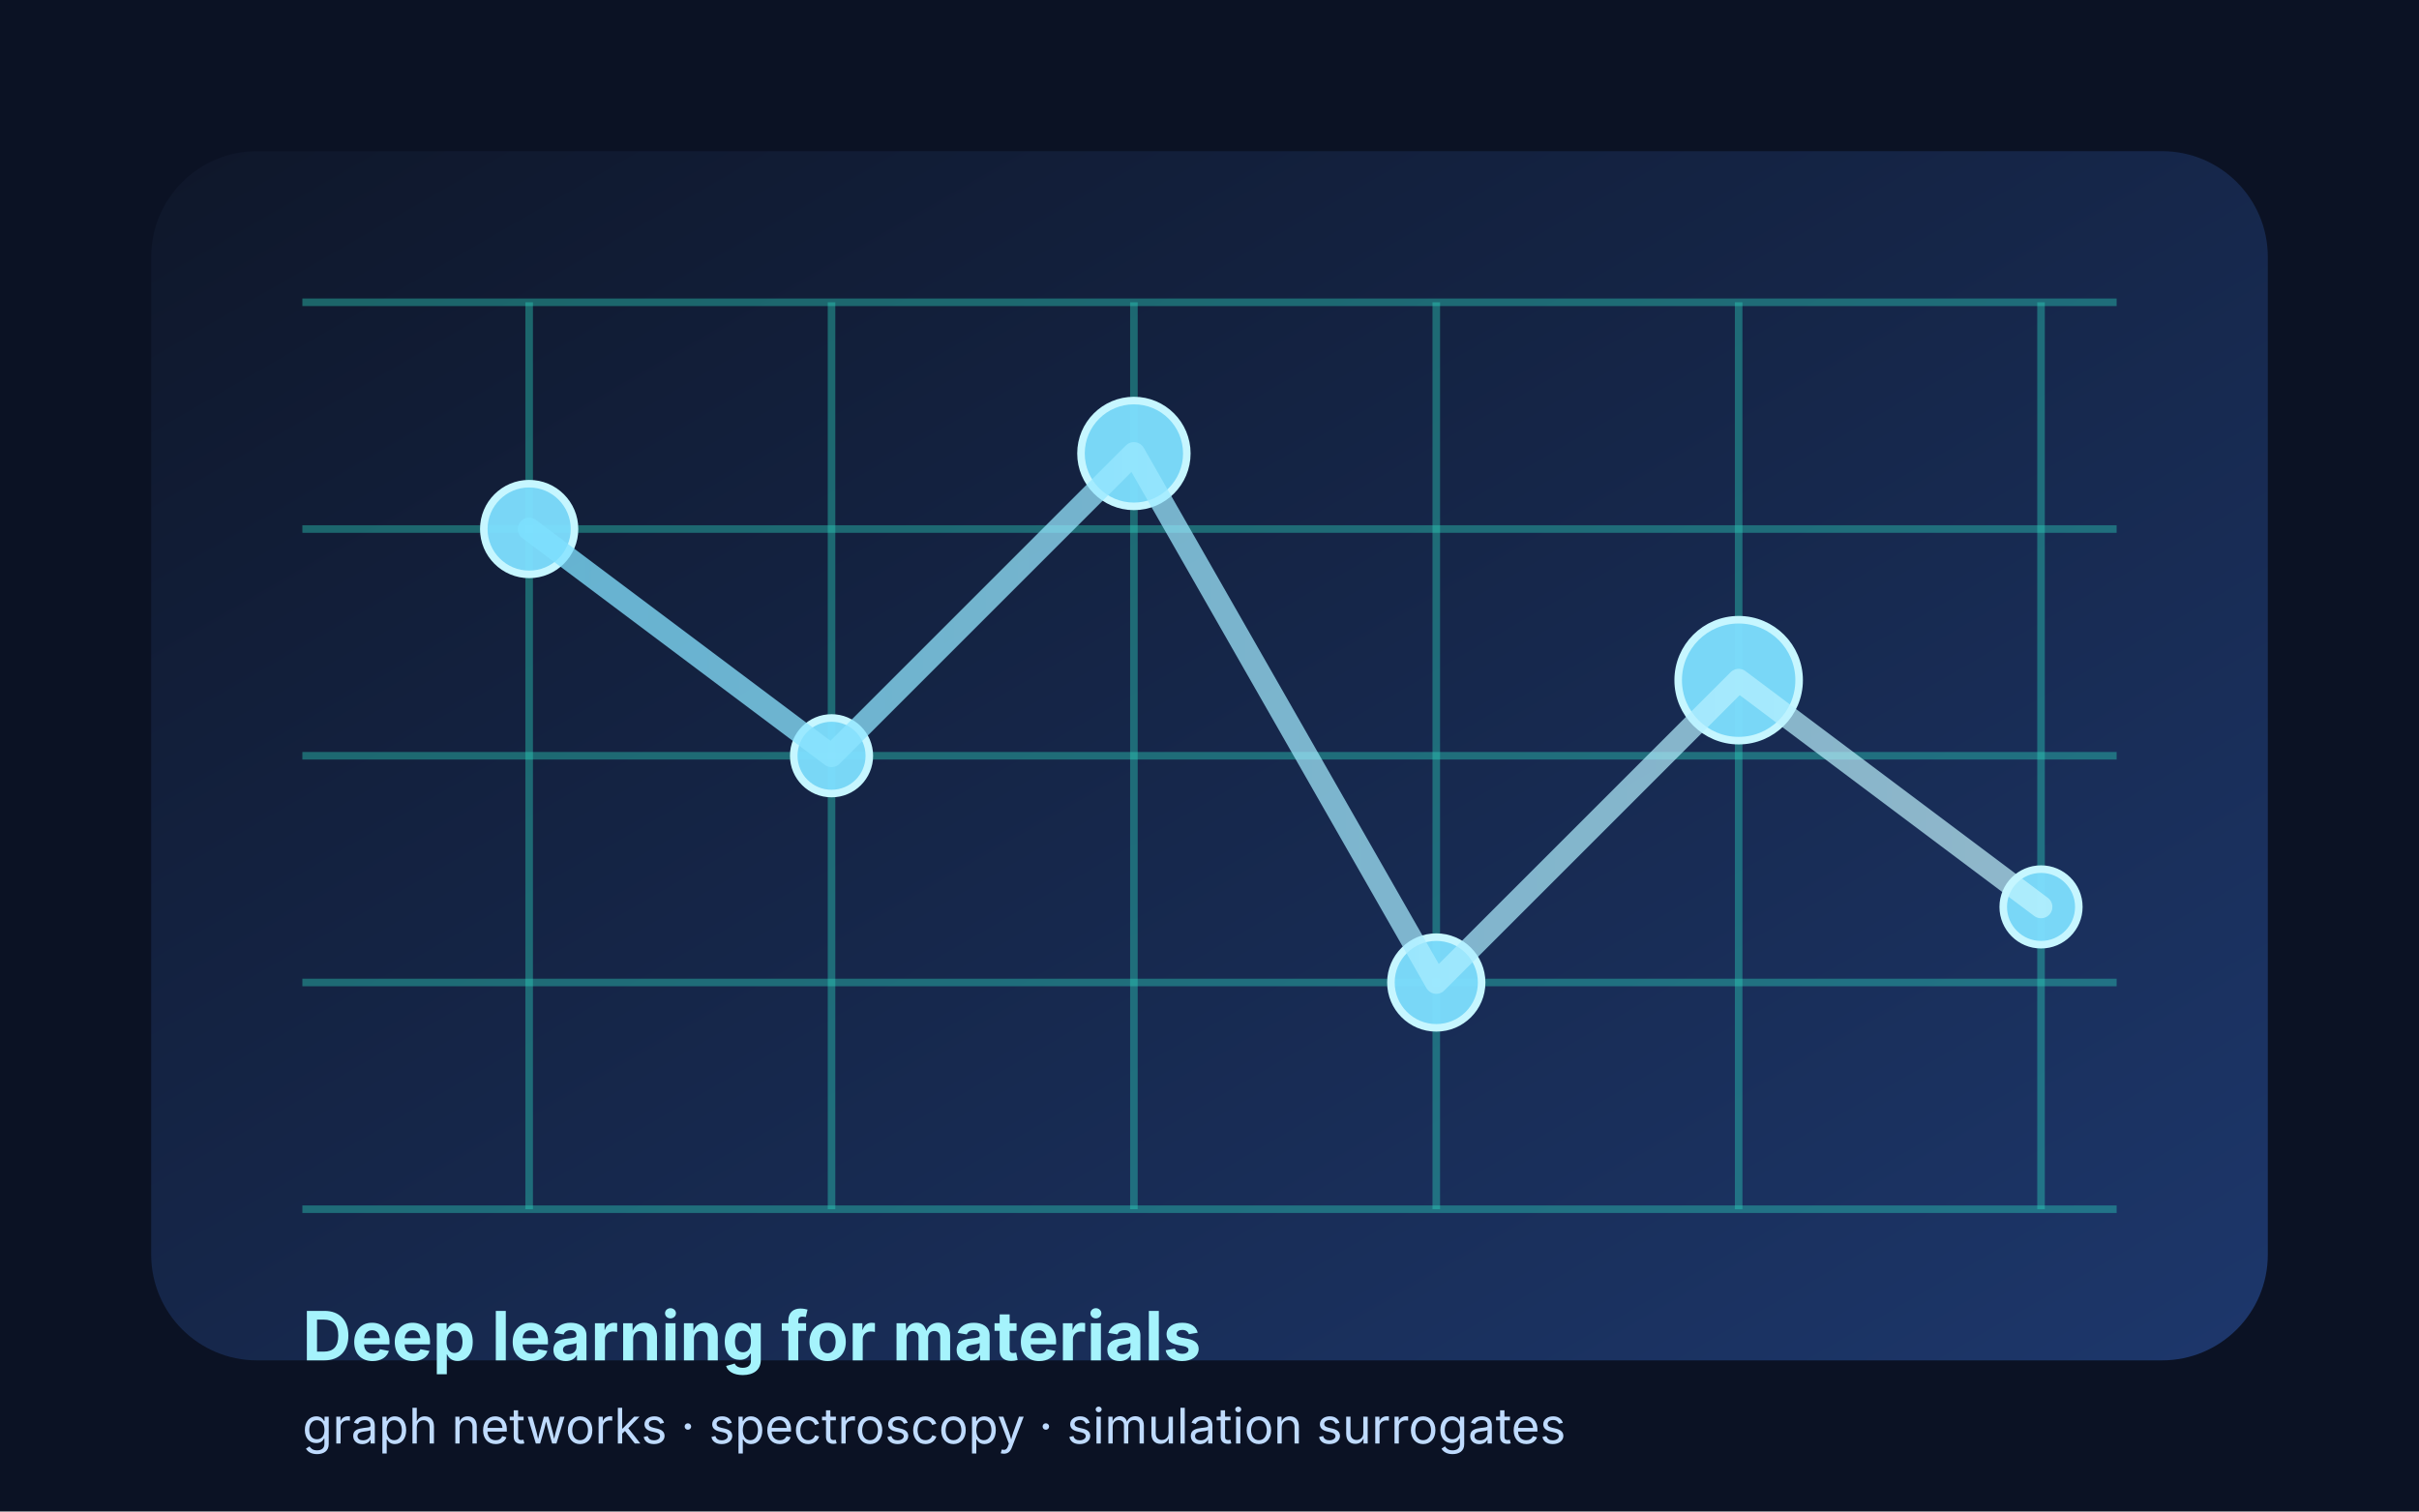
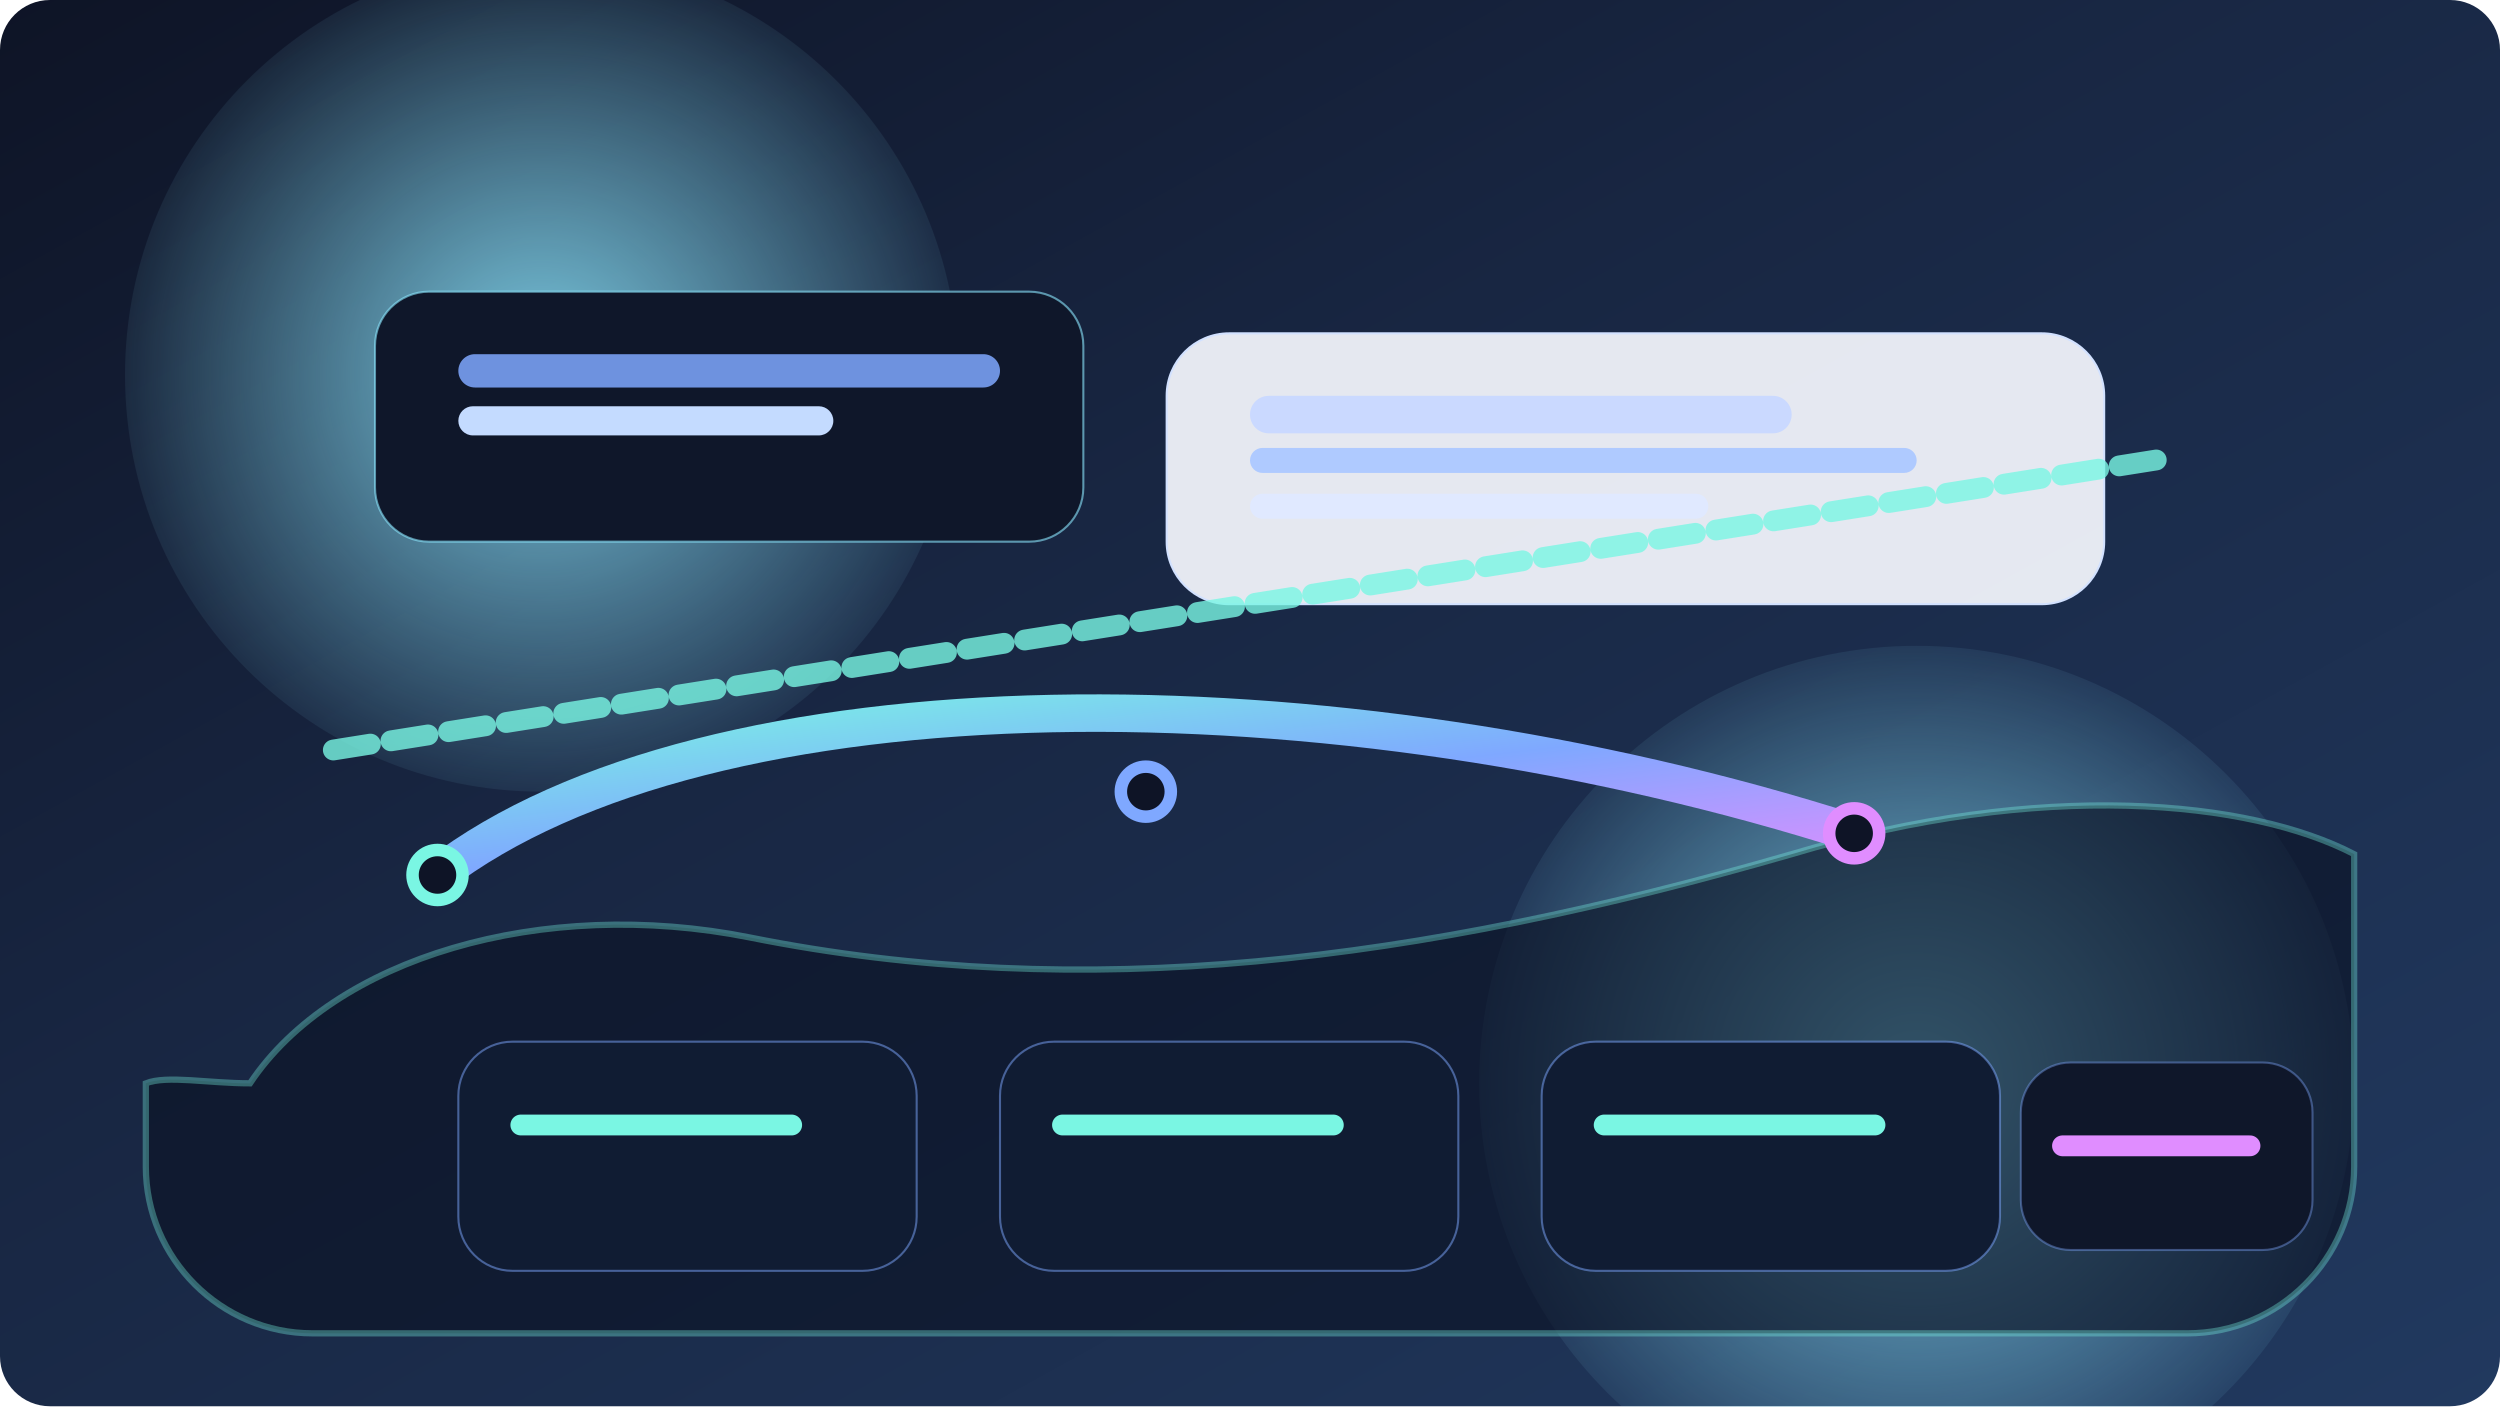
- <svg xmlns="http://www.w3.org/2000/svg" width="640" height="400" viewBox="0 0 640 400" role="img" aria-labelledby="title desc">
+ <svg xmlns="http://www.w3.org/2000/svg" width="1200" height="675" viewBox="0 0 1200 675" fill="none">
  <defs>
-     <linearGradient id="grid" x1="0%" y1="0%" x2="100%" y2="100%">
-       <stop offset="0%" stop-color="#0f172a" stop-opacity="0.9" />
-       <stop offset="100%" stop-color="#1f3b73" stop-opacity="0.9" />
+     <linearGradient id="deep" x1="0" y1="0" x2="1" y2="1">
+       <stop offset="0%" stop-color="#0E1426" />
+       <stop offset="40%" stop-color="#182642" />
+       <stop offset="100%" stop-color="#21395F" />
    </linearGradient>
-     <linearGradient id="glow" x1="0%" y1="0%" x2="100%" y2="0%">
-       <stop offset="0%" stop-color="#7ee0ff" stop-opacity="0.9" />
-       <stop offset="100%" stop-color="#c6f6ff" stop-opacity="0.8" />
+     <linearGradient id="mesh" x1="0" y1="0" x2="1" y2="1">
+       <stop offset="0%" stop-color="#7AF6E3" />
+       <stop offset="50%" stop-color="#7FA8FF" />
+       <stop offset="100%" stop-color="#E08DFF" />
    </linearGradient>
+     <radialGradient id="core" cx="50%" cy="50%" r="55%">
+       <stop offset="0%" stop-color="#8DE8FF" stop-opacity="0.85" />
+       <stop offset="100%" stop-color="#8DE8FF" stop-opacity="0" />
+     </radialGradient>
  </defs>
-   <rect width="640" height="400" fill="#0b1224" />
-   <rect x="40" y="40" width="560" height="320" rx="28" fill="url(#grid)" />
-   <g stroke="#2dd4bf" stroke-opacity="0.4" stroke-width="2">
-     <path d="M80 80 H560 M80 140 H560 M80 200 H560 M80 260 H560 M80 320 H560" />
-     <path d="M140 80 V320 M220 80 V320 M300 80 V320 M380 80 V320 M460 80 V320 M540 80 V320" />
-   </g>
-   <g fill="#7ee0ff" fill-opacity="0.95" stroke="#c6f6ff" stroke-width="2">
-     <circle cx="140" cy="140" r="12" />
-     <circle cx="220" cy="200" r="10" />
-     <circle cx="300" cy="120" r="14" />
-     <circle cx="380" cy="260" r="12" />
-     <circle cx="460" cy="180" r="16" />
-     <circle cx="540" cy="240" r="10" />
-   </g>
-   <path d="M140 140 L220 200 L300 120 L380 260 L460 180 L540 240" fill="none" stroke="url(#glow)" stroke-width="6" stroke-linecap="round" stroke-linejoin="round" opacity="0.85" />
-   <text x="80" y="360" fill="#a5f3fc" font-family="Inter, sans-serif" font-size="18" font-weight="700">Deep learning for materials</text>
-   <text x="80" y="382" fill="#bfdbfe" font-family="Inter, sans-serif" font-size="13">graph networks · spectroscopy · simulation surrogates</text>
+   <rect width="1200" height="675" rx="24" fill="url(#deep)" />
+   <circle cx="260" cy="180" r="200" fill="url(#core)" />
+   <circle cx="920" cy="520" r="210" fill="url(#core)" />
+   <path d="M120 520C160 460 260 430 360 450C520 482 680 462 860 410C980 374 1080 384 1130 410V560C1130 604 1094 640 1050 640H150C106 640 70 604 70 560V520C80 516 100 520 120 520Z" fill="#0C1326" fill-opacity="0.65" stroke="#7AF6E3" stroke-opacity="0.35" stroke-width="3" />
+   <rect x="180" y="140" width="340" height="120" rx="26" fill="#0F172A" stroke="#8DE8FF" stroke-opacity="0.6" />
+   <rect x="220" y="170" width="260" height="16" rx="8" fill="#7FA8FF" fill-opacity="0.85" />
+   <rect x="220" y="195" width="180" height="14" rx="7" fill="#C4DBFF" />
+   <rect x="560" y="160" width="450" height="130" rx="30" fill="#F6F8FF" fill-opacity="0.92" stroke="#D2E1FF" />
+   <rect x="600" y="190" width="260" height="18" rx="9" fill="#CAD9FF" />
+   <rect x="600" y="215" width="320" height="12" rx="6" fill="#AFCAFF" />
+   <rect x="600" y="237" width="220" height="12" rx="6" fill="#E0E9FF" />
+   <path d="M160 360L1040 220" stroke="#7AF6E3" stroke-width="10" stroke-linecap="round" stroke-dasharray="18 10" stroke-opacity="0.8" />
+   <path d="M210 420C340 320 640 320 890 400" stroke="url(#mesh)" stroke-width="18" stroke-linecap="round" />
+   <circle cx="210" cy="420" r="12" fill="#0E1426" stroke="#7AF6E3" stroke-width="6" />
+   <circle cx="550" cy="380" r="12" fill="#0E1426" stroke="#7FA8FF" stroke-width="6" />
+   <circle cx="890" cy="400" r="12" fill="#0E1426" stroke="#E08DFF" stroke-width="6" />
+   <rect x="220" y="500" width="220" height="110" rx="26" fill="#101C33" stroke="#7FA8FF" stroke-opacity="0.5" />
+   <rect x="480" y="500" width="220" height="110" rx="26" fill="#101C33" stroke="#7FA8FF" stroke-opacity="0.5" />
+   <rect x="740" y="500" width="220" height="110" rx="26" fill="#101C33" stroke="#7FA8FF" stroke-opacity="0.5" />
+   <rect x="970" y="510" width="140" height="90" rx="24" fill="#0F172A" stroke="#7FA8FF" stroke-opacity="0.4" />
+   <path d="M250 540H380" stroke="#7AF6E3" stroke-width="10" stroke-linecap="round" />
+   <path d="M510 540H640" stroke="#7AF6E3" stroke-width="10" stroke-linecap="round" />
+   <path d="M770 540H900" stroke="#7AF6E3" stroke-width="10" stroke-linecap="round" />
+   <path d="M990 550H1080" stroke="#E08DFF" stroke-width="10" stroke-linecap="round" />
</svg>
